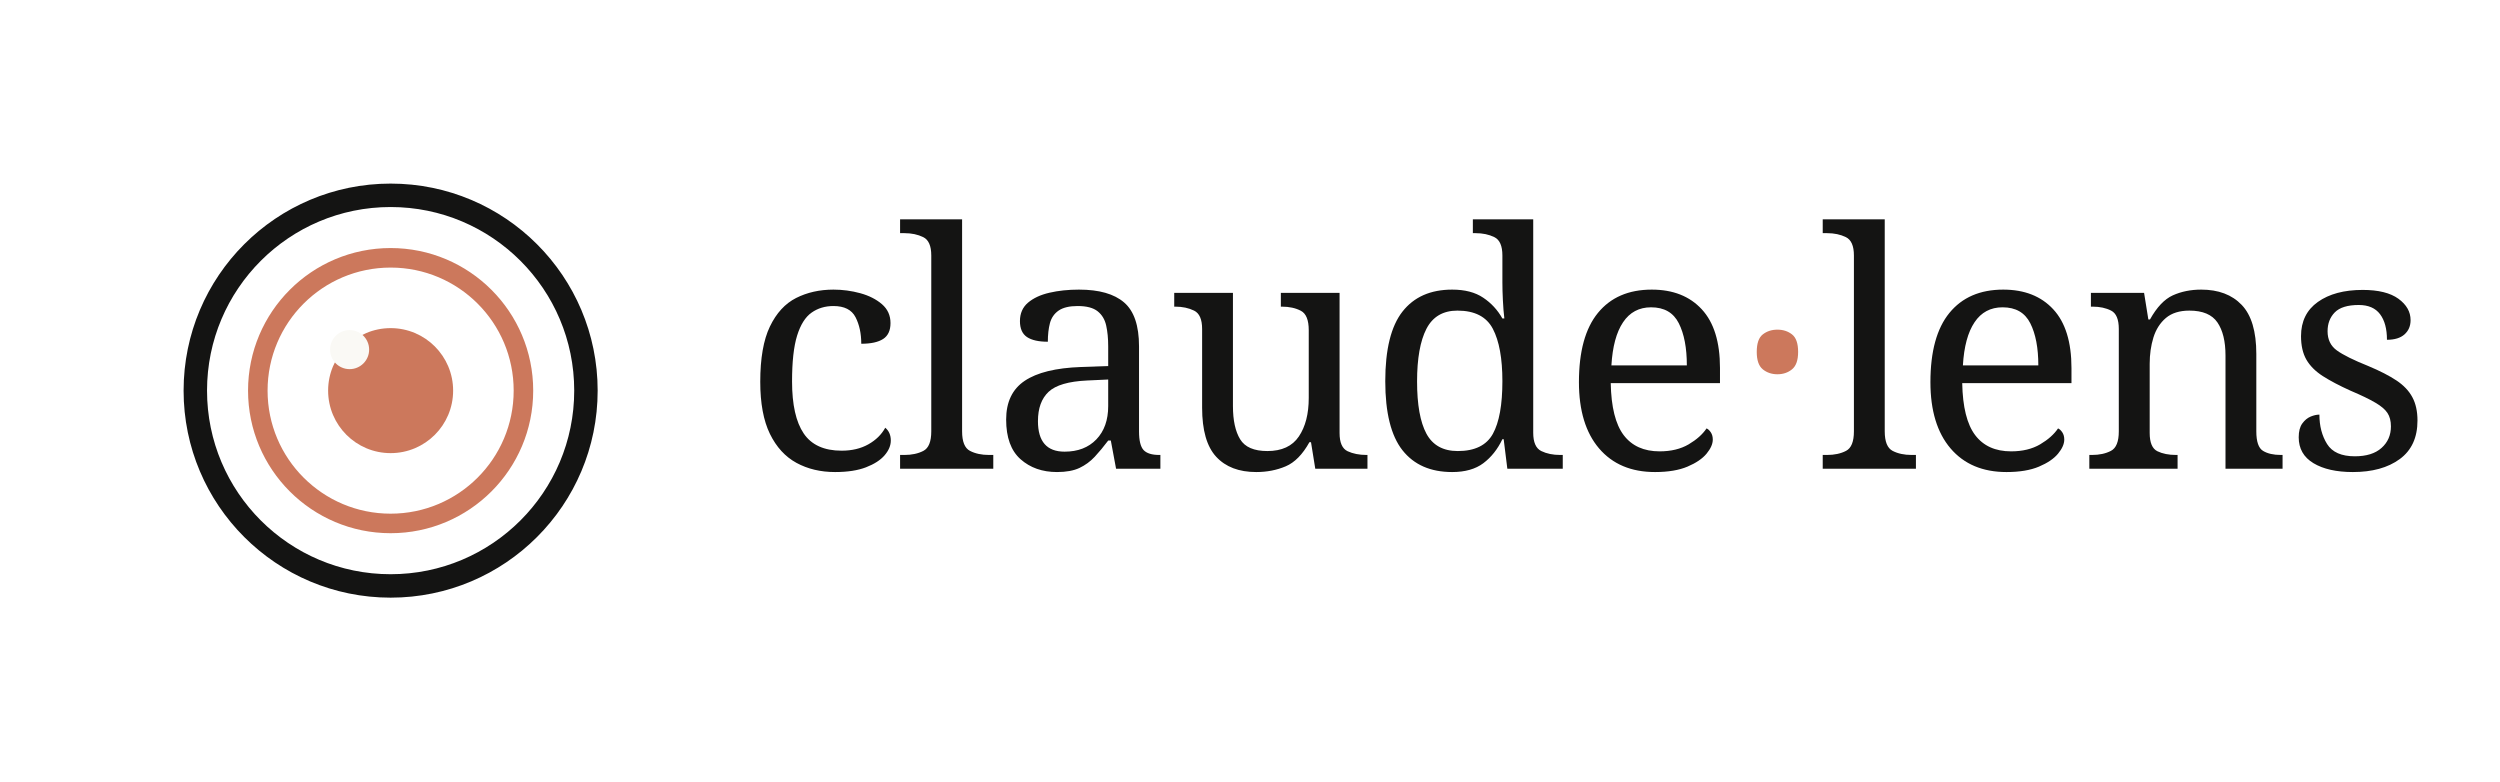
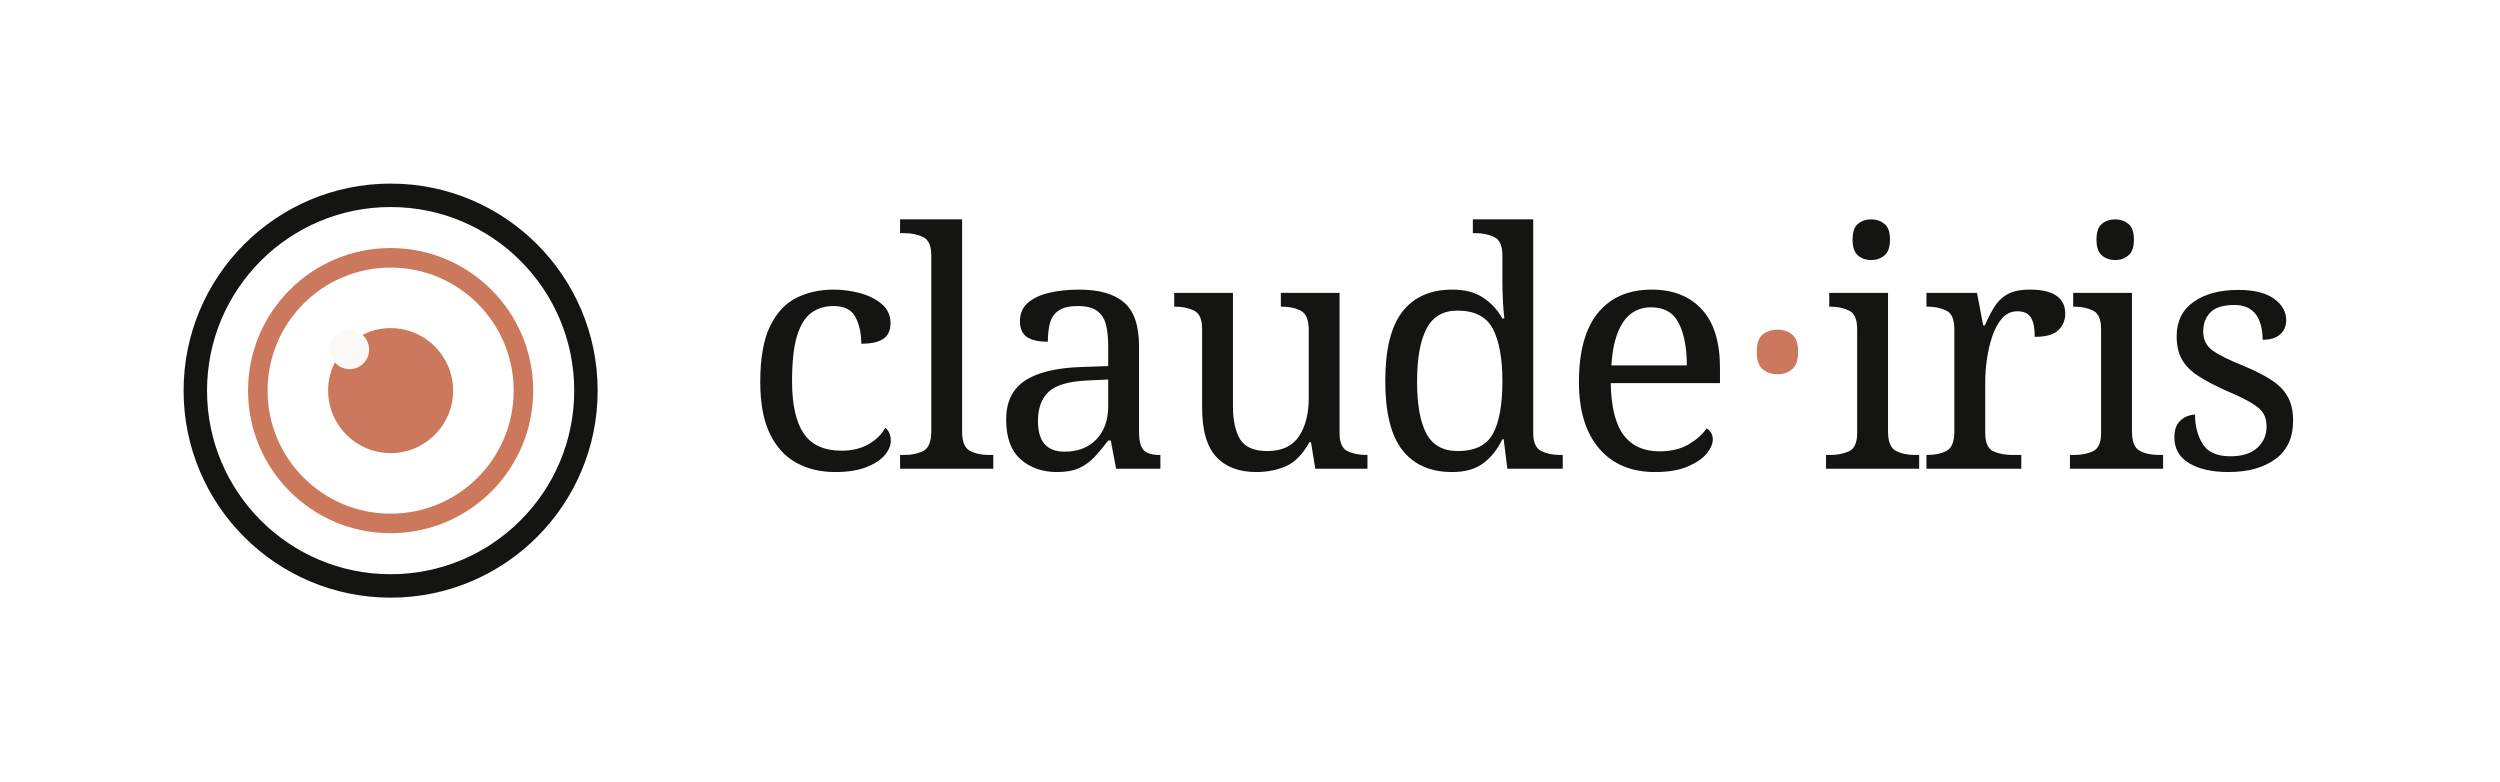
- <svg xmlns="http://www.w3.org/2000/svg" viewBox="0 0 640 200" width="640" height="200" aria-label="claude-lens">
+ <svg xmlns="http://www.w3.org/2000/svg" viewBox="0 0 640 200" width="640" height="200" aria-label="claude-iris">
  <g transform="translate(40 40)">
    <circle cx="60" cy="60" r="50" fill="none" stroke="#141413" stroke-width="6" />
    <circle cx="60" cy="60" r="34" fill="none" stroke="#cc785c" stroke-width="5" />
    <circle cx="60" cy="60" r="16" fill="#cc785c" />
    <circle cx="49.5" cy="49.5" r="5" fill="#faf9f5" />
  </g>
  <text x="190" y="120" font-family="Crimson Pro, Tiempos Headline, Georgia, serif" font-size="84" font-weight="500" fill="#141413" letter-spacing="-2">
-     claude<tspan fill="#cc785c">·</tspan>lens
+     claude<tspan fill="#cc785c">·</tspan>iris
  </text>
</svg>
